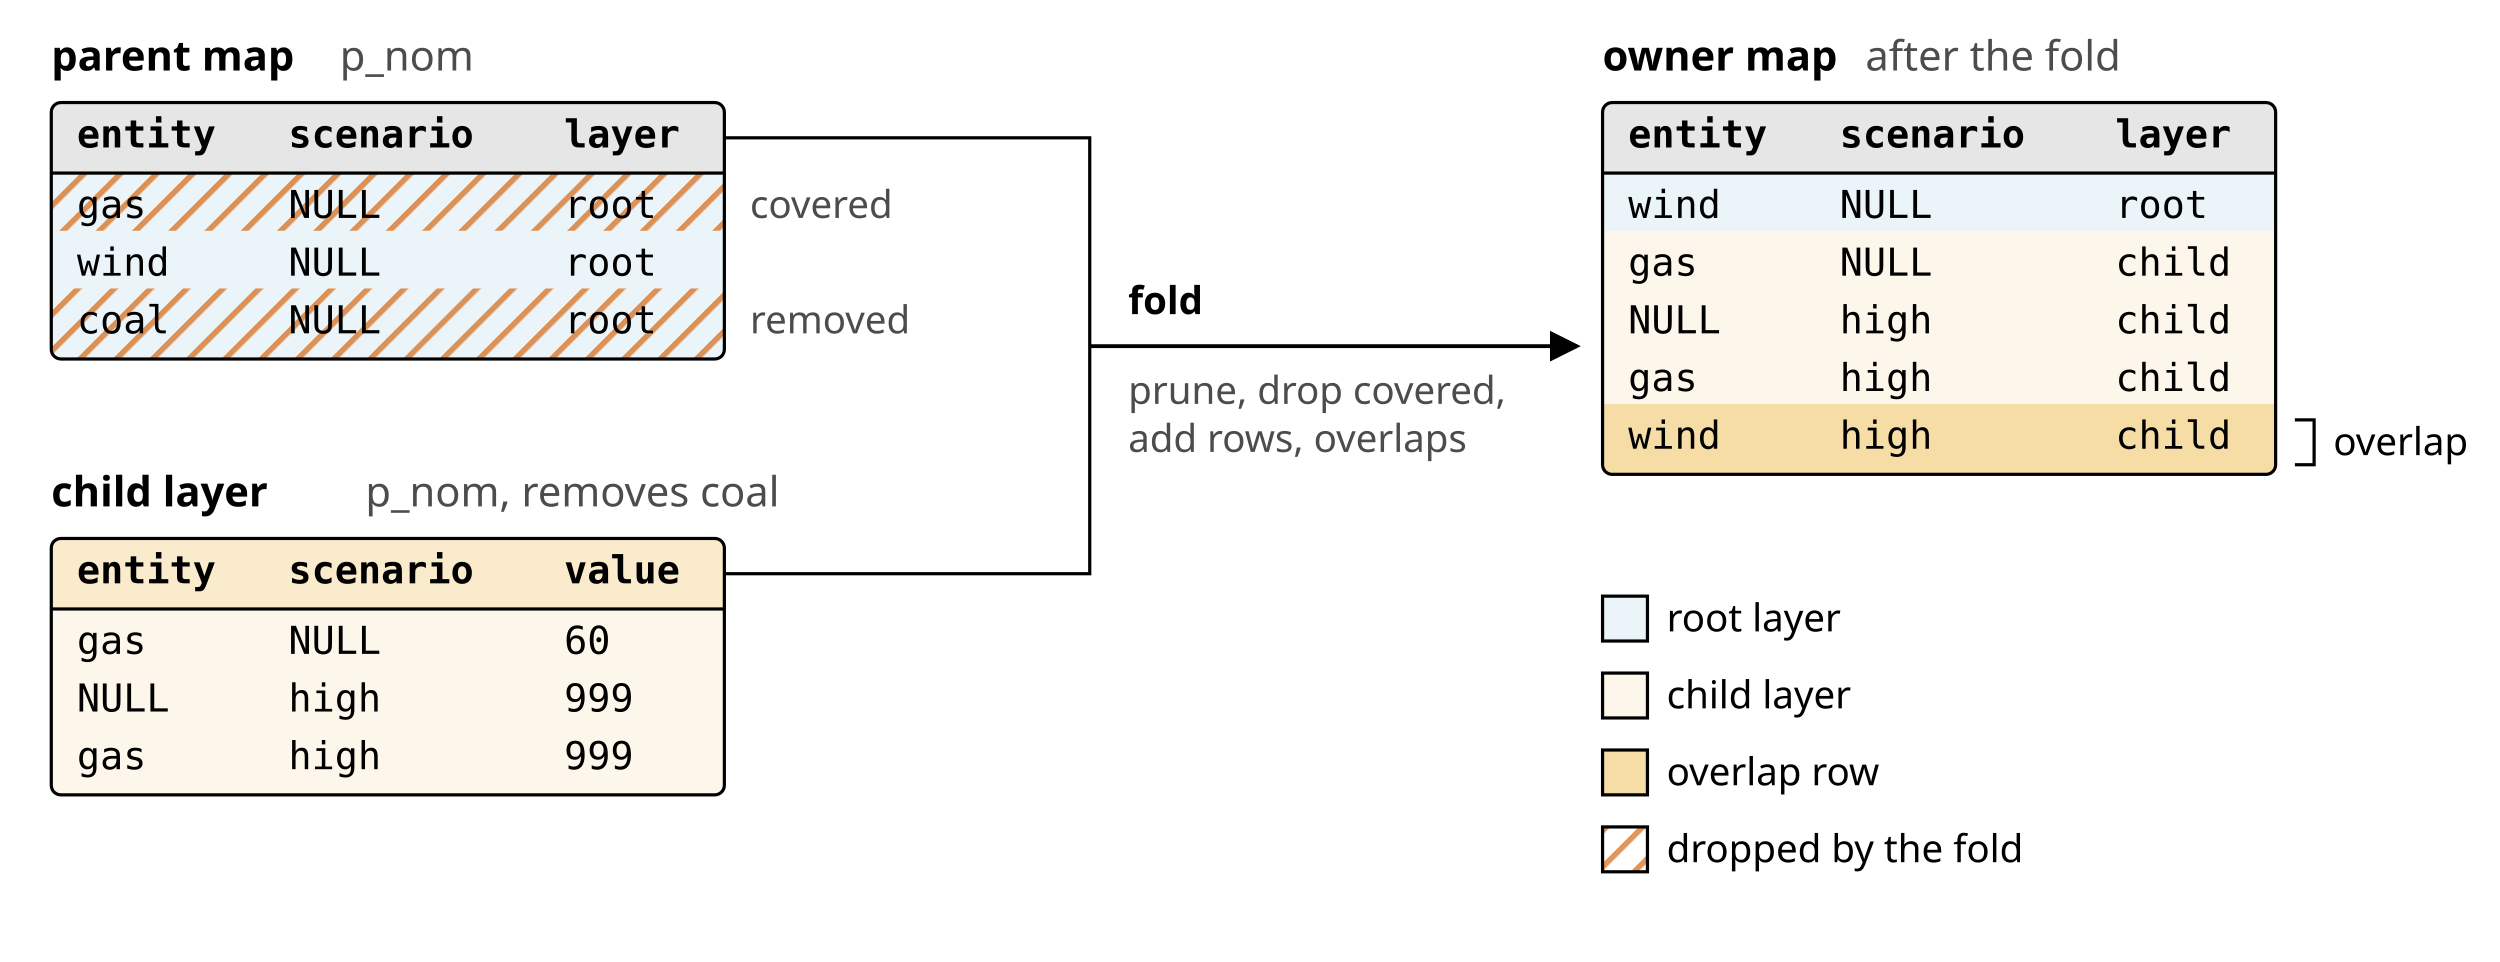
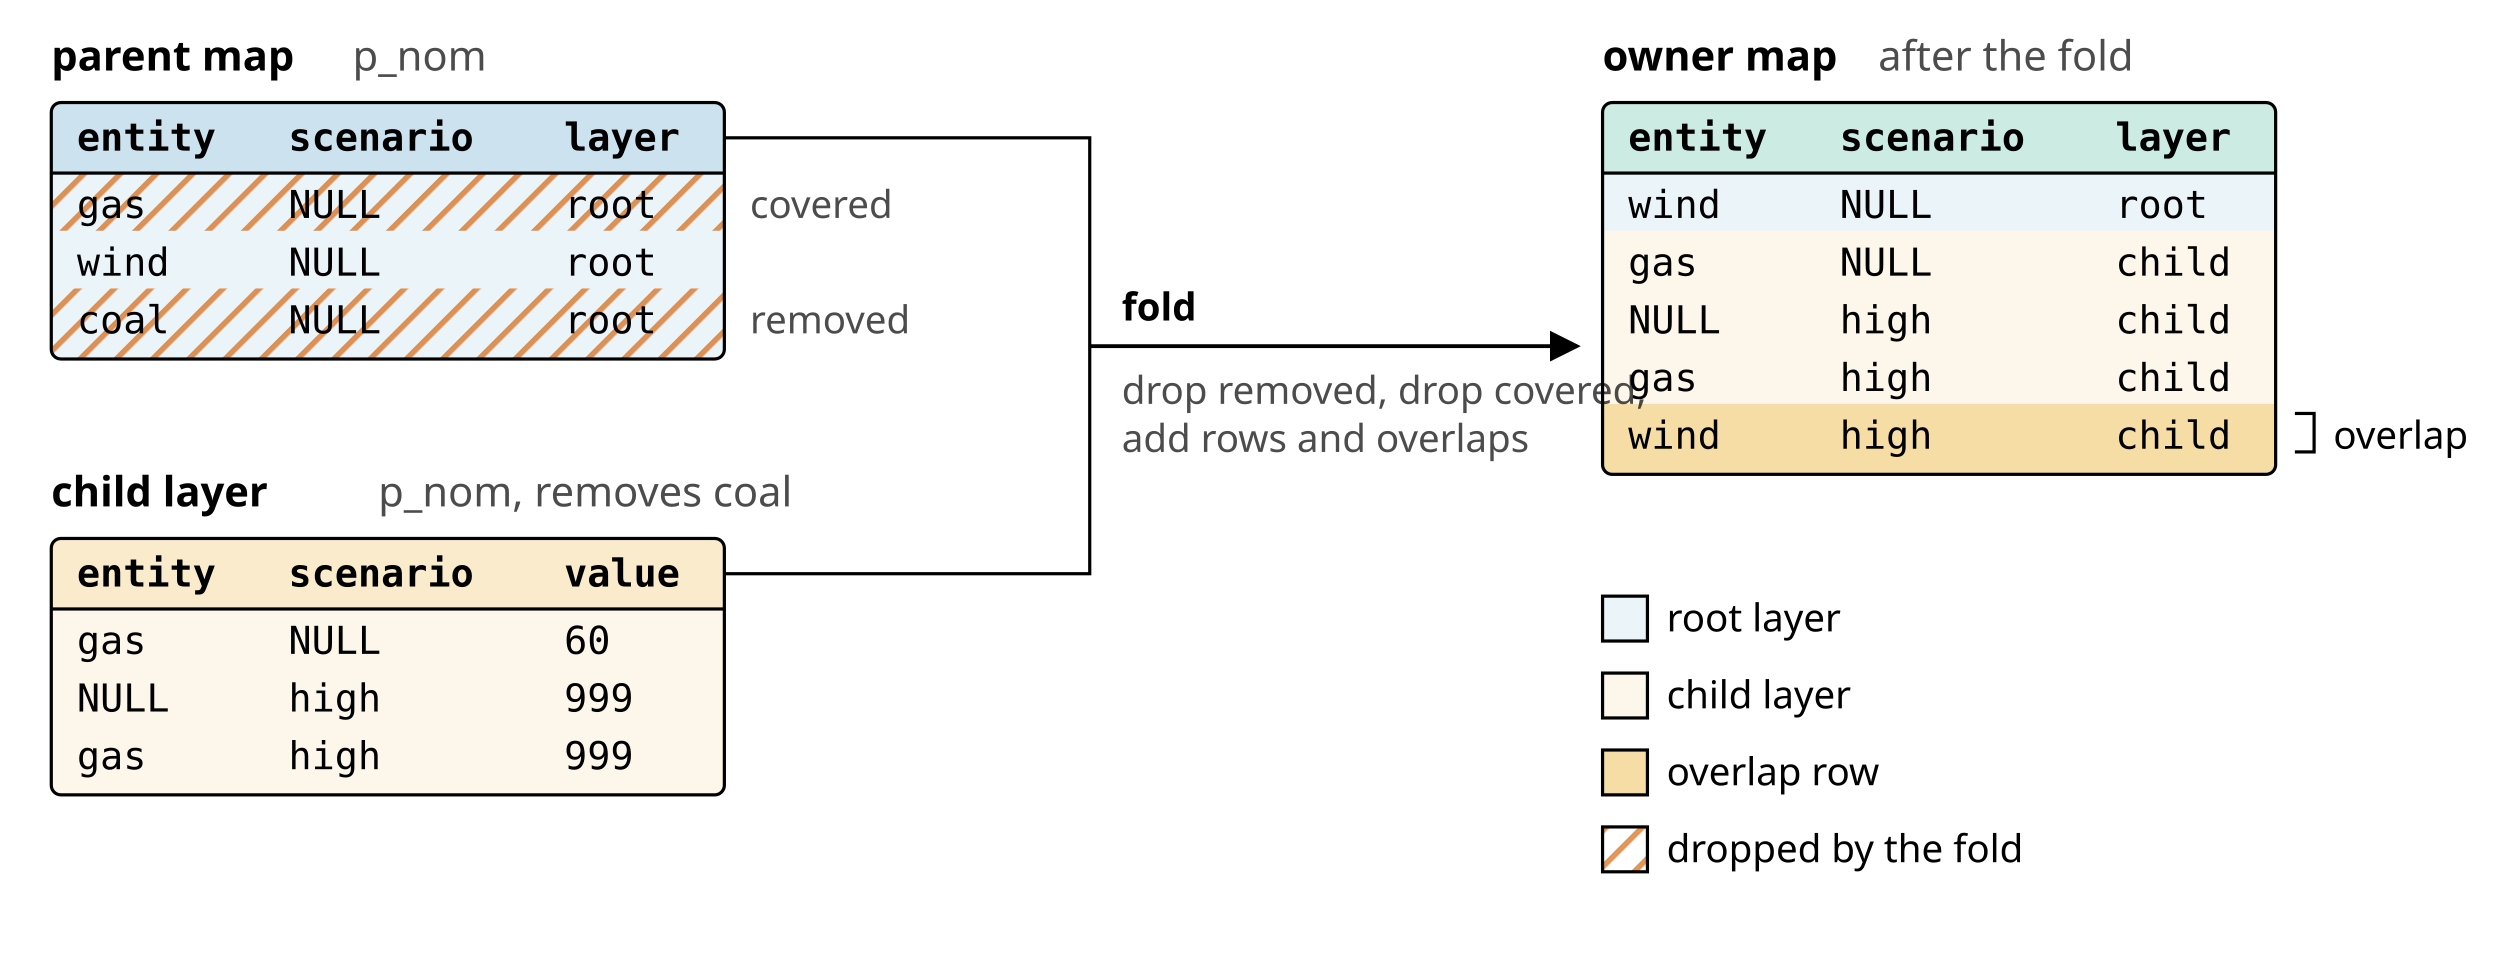
<svg xmlns="http://www.w3.org/2000/svg" viewBox="0 0 780 300" width="780" height="300" style="max-width: 100%; height: auto" role="img" aria-labelledby="rf-t rf-d" font-family="ui-sans-serif, system-ui, sans-serif" font-size="13">
  <defs>
    <marker id="rf-arrow" viewBox="0 0 8 8" refX="7" refY="4" markerWidth="8" markerHeight="8" orient="auto">
      <path d="M0,0 L8,4 L0,8 z" fill="currentColor" />
    </marker>
    <pattern id="rf-hatch" width="8" height="8" patternUnits="userSpaceOnUse" patternTransform="rotate(45)">
      <line x1="0" y1="0" x2="0" y2="8" stroke="#D55E00" stroke-opacity="0.65" stroke-width="3.5" />
    </pattern>
  </defs>
  <g stroke="none">
-     <path d="M16,54 V35 A3,3 0 0 1 19,32 H223 A3,3 0 0 1 226,35 V54 Z" fill="currentColor" fill-opacity="0.1" />
+     <path d="M16,54 V35 A3,3 0 0 1 19,32 H223 A3,3 0 0 1 226,35 V54 Z" fill="#0072B2" fill-opacity="0.2" />
    <rect x="16" y="54" width="210" height="18" fill="#0072B2" fill-opacity="0.08" />
    <rect x="16" y="54" width="210" height="18" fill="url(#rf-hatch)" />
    <rect x="16" y="72" width="210" height="18" fill="#0072B2" fill-opacity="0.08" />
    <path d="M16,90 H226 V109 A3,3 0 0 1 223,112 H19 A3,3 0 0 1 16,109 Z" fill="#0072B2" fill-opacity="0.08" />
    <path d="M16,90 H226 V109 A3,3 0 0 1 223,112 H19 A3,3 0 0 1 16,109 Z" fill="url(#rf-hatch)" />
    <path d="M16,190 V171 A3,3 0 0 1 19,168 H223 A3,3 0 0 1 226,171 V190 Z" fill="#E69F00" fill-opacity="0.2" />
    <rect x="16" y="190" width="210" height="18" fill="#E69F00" fill-opacity="0.08" />
    <rect x="16" y="208" width="210" height="18" fill="#E69F00" fill-opacity="0.08" />
    <path d="M16,226 H226 V245 A3,3 0 0 1 223,248 H19 A3,3 0 0 1 16,245 Z" fill="#E69F00" fill-opacity="0.08" />
-     <path d="M500,54 V35 A3,3 0 0 1 503,32 H707 A3,3 0 0 1 710,35 V54 Z" fill="currentColor" fill-opacity="0.1" />
+     <path d="M500,54 V35 A3,3 0 0 1 503,32 H707 A3,3 0 0 1 710,35 V54 Z" fill="#009E73" fill-opacity="0.2" />
    <rect x="500" y="54" width="210" height="18" fill="#0072B2" fill-opacity="0.08" />
    <rect x="500" y="72" width="210" height="18" fill="#E69F00" fill-opacity="0.08" />
    <rect x="500" y="90" width="210" height="18" fill="#E69F00" fill-opacity="0.08" />
    <rect x="500" y="108" width="210" height="18" fill="#E69F00" fill-opacity="0.08" />
    <path d="M500,126 H710 V145 A3,3 0 0 1 707,148 H503 A3,3 0 0 1 500,145 Z" fill="#E69F00" fill-opacity="0.35" />
    <rect x="500" y="186" width="14" height="14" fill="#0072B2" fill-opacity="0.08" />
    <rect x="500" y="210" width="14" height="14" fill="#E69F00" fill-opacity="0.08" />
    <rect x="500" y="234" width="14" height="14" fill="#E69F00" fill-opacity="0.35" />
    <rect x="500" y="258" width="14" height="14" fill="url(#rf-hatch)" />
  </g>
  <g fill="currentColor">
    <text x="16" y="22" font-weight="bold">parent map</text>
-     <text x="106" y="22" fill-opacity="0.7">p_nom</text>
+     <text x="110" y="22" fill-opacity="0.7">p_nom</text>
+     <text x="24" y="47" font-weight="bold" font-family="ui-monospace, SFMono-Regular, Menlo, monospace" font-size="12">entity</text>
+     <text x="90" y="47" font-weight="bold" font-family="ui-monospace, SFMono-Regular, Menlo, monospace" font-size="12">scenario</text>
+     <text x="176" y="47" font-weight="bold" font-family="ui-monospace, SFMono-Regular, Menlo, monospace" font-size="12">layer</text>
+     <text x="24" y="68" font-family="ui-monospace, SFMono-Regular, Menlo, monospace" font-size="12">gas</text>
+     <text x="90" y="68" font-family="ui-monospace, SFMono-Regular, Menlo, monospace" font-size="12">NULL</text>
+     <text x="176" y="68" font-family="ui-monospace, SFMono-Regular, Menlo, monospace" font-size="12">root</text>
+     <text x="234" y="68" fill-opacity="0.7" font-size="12">covered</text>
+     <text x="24" y="86" font-family="ui-monospace, SFMono-Regular, Menlo, monospace" font-size="12">wind</text>
+     <text x="90" y="86" font-family="ui-monospace, SFMono-Regular, Menlo, monospace" font-size="12">NULL</text>
+     <text x="176" y="86" font-family="ui-monospace, SFMono-Regular, Menlo, monospace" font-size="12">root</text>
+     <text x="24" y="104" font-family="ui-monospace, SFMono-Regular, Menlo, monospace" font-size="12">coal</text>
+     <text x="90" y="104" font-family="ui-monospace, SFMono-Regular, Menlo, monospace" font-size="12">NULL</text>
+     <text x="176" y="104" font-family="ui-monospace, SFMono-Regular, Menlo, monospace" font-size="12">root</text>
+     <text x="234" y="104" fill-opacity="0.7" font-size="12">removed</text>
    <text x="16" y="158" font-weight="bold">child layer</text>
-     <text x="114" y="158" fill-opacity="0.7">p_nom, removes coal</text>
+     <text x="118" y="158" fill-opacity="0.7">p_nom, removes coal</text>
+     <text x="24" y="183" font-weight="bold" font-family="ui-monospace, SFMono-Regular, Menlo, monospace" font-size="12">entity</text>
+     <text x="90" y="183" font-weight="bold" font-family="ui-monospace, SFMono-Regular, Menlo, monospace" font-size="12">scenario</text>
+     <text x="176" y="183" font-weight="bold" font-family="ui-monospace, SFMono-Regular, Menlo, monospace" font-size="12">value</text>
+     <text x="24" y="204" font-family="ui-monospace, SFMono-Regular, Menlo, monospace" font-size="12">gas</text>
+     <text x="90" y="204" font-family="ui-monospace, SFMono-Regular, Menlo, monospace" font-size="12">NULL</text>
+     <text x="176" y="204" font-family="ui-monospace, SFMono-Regular, Menlo, monospace" font-size="12">60</text>
+     <text x="24" y="222" font-family="ui-monospace, SFMono-Regular, Menlo, monospace" font-size="12">NULL</text>
+     <text x="90" y="222" font-family="ui-monospace, SFMono-Regular, Menlo, monospace" font-size="12">high</text>
+     <text x="176" y="222" font-family="ui-monospace, SFMono-Regular, Menlo, monospace" font-size="12">999</text>
+     <text x="24" y="240" font-family="ui-monospace, SFMono-Regular, Menlo, monospace" font-size="12">gas</text>
+     <text x="90" y="240" font-family="ui-monospace, SFMono-Regular, Menlo, monospace" font-size="12">high</text>
+     <text x="176" y="240" font-family="ui-monospace, SFMono-Regular, Menlo, monospace" font-size="12">999</text>
    <text x="500" y="22" font-weight="bold">owner map</text>
-     <text x="582" y="22" fill-opacity="0.7">after the fold</text>
-     <g font-family="ui-monospace, SFMono-Regular, Menlo, monospace" font-size="12">
-       <text x="24" y="46" font-weight="bold">entity</text>
-       <text x="90" y="46" font-weight="bold">scenario</text>
-       <text x="176" y="46" font-weight="bold">layer</text>
-       <text x="24" y="68">gas</text>
-       <text x="90" y="68">NULL</text>
-       <text x="176" y="68">root</text>
-       <text x="24" y="86">wind</text>
-       <text x="90" y="86">NULL</text>
-       <text x="176" y="86">root</text>
-       <text x="24" y="104">coal</text>
-       <text x="90" y="104">NULL</text>
-       <text x="176" y="104">root</text>
-       <text x="24" y="182" font-weight="bold">entity</text>
-       <text x="90" y="182" font-weight="bold">scenario</text>
-       <text x="176" y="182" font-weight="bold">value</text>
-       <text x="24" y="204">gas</text>
-       <text x="90" y="204">NULL</text>
-       <text x="176" y="204">60</text>
-       <text x="24" y="222">NULL</text>
-       <text x="90" y="222">high</text>
-       <text x="176" y="222">999</text>
-       <text x="24" y="240">gas</text>
-       <text x="90" y="240">high</text>
-       <text x="176" y="240">999</text>
-       <text x="508" y="46" font-weight="bold">entity</text>
-       <text x="574" y="46" font-weight="bold">scenario</text>
-       <text x="660" y="46" font-weight="bold">layer</text>
-       <text x="508" y="68">wind</text>
-       <text x="574" y="68">NULL</text>
-       <text x="660" y="68">root</text>
-       <text x="508" y="86">gas</text>
-       <text x="574" y="86">NULL</text>
-       <text x="660" y="86">child</text>
-       <text x="508" y="104">NULL</text>
-       <text x="574" y="104">high</text>
-       <text x="660" y="104">child</text>
-       <text x="508" y="122">gas</text>
-       <text x="574" y="122">high</text>
-       <text x="660" y="122">child</text>
-       <text x="508" y="140">wind</text>
-       <text x="574" y="140">high</text>
-       <text x="660" y="140">child</text>
-     </g>
+     <text x="586" y="22" fill-opacity="0.7">after the fold</text>
+     <text x="508" y="47" font-weight="bold" font-family="ui-monospace, SFMono-Regular, Menlo, monospace" font-size="12">entity</text>
+     <text x="574" y="47" font-weight="bold" font-family="ui-monospace, SFMono-Regular, Menlo, monospace" font-size="12">scenario</text>
+     <text x="660" y="47" font-weight="bold" font-family="ui-monospace, SFMono-Regular, Menlo, monospace" font-size="12">layer</text>
+     <text x="508" y="68" font-family="ui-monospace, SFMono-Regular, Menlo, monospace" font-size="12">wind</text>
+     <text x="574" y="68" font-family="ui-monospace, SFMono-Regular, Menlo, monospace" font-size="12">NULL</text>
+     <text x="660" y="68" font-family="ui-monospace, SFMono-Regular, Menlo, monospace" font-size="12">root</text>
+     <text x="508" y="86" font-family="ui-monospace, SFMono-Regular, Menlo, monospace" font-size="12">gas</text>
+     <text x="574" y="86" font-family="ui-monospace, SFMono-Regular, Menlo, monospace" font-size="12">NULL</text>
+     <text x="660" y="86" font-family="ui-monospace, SFMono-Regular, Menlo, monospace" font-size="12">child</text>
+     <text x="508" y="104" font-family="ui-monospace, SFMono-Regular, Menlo, monospace" font-size="12">NULL</text>
+     <text x="574" y="104" font-family="ui-monospace, SFMono-Regular, Menlo, monospace" font-size="12">high</text>
+     <text x="660" y="104" font-family="ui-monospace, SFMono-Regular, Menlo, monospace" font-size="12">child</text>
+     <text x="508" y="122" font-family="ui-monospace, SFMono-Regular, Menlo, monospace" font-size="12">gas</text>
+     <text x="574" y="122" font-family="ui-monospace, SFMono-Regular, Menlo, monospace" font-size="12">high</text>
+     <text x="660" y="122" font-family="ui-monospace, SFMono-Regular, Menlo, monospace" font-size="12">child</text>
+     <text x="508" y="140" font-family="ui-monospace, SFMono-Regular, Menlo, monospace" font-size="12">wind</text>
+     <text x="574" y="140" font-family="ui-monospace, SFMono-Regular, Menlo, monospace" font-size="12">high</text>
+     <text x="660" y="140" font-family="ui-monospace, SFMono-Regular, Menlo, monospace" font-size="12">child</text>
+     <text x="728" y="140" font-size="12">overlap</text>
+     <text x="350" y="100" font-weight="bold" font-size="12">fold</text>
+     <text x="350" y="126" fill-opacity="0.7" font-size="12">drop removed, drop covered,</text>
+     <text x="350" y="141" fill-opacity="0.7" font-size="12">add rows and overlaps</text>
+     <text x="520" y="197" font-size="12">root layer</text>
+     <text x="520" y="221" font-size="12">child layer</text>
+     <text x="520" y="245" font-size="12">overlap row</text>
+     <text x="520" y="269" font-size="12">dropped by the fold</text>
  </g>
  <g fill="none" stroke="currentColor" stroke-width="1">
    <rect x="16" y="32" width="210" height="80" rx="3" />
    <line x1="16" y1="54" x2="226" y2="54" />
    <rect x="16" y="168" width="210" height="80" rx="3" />
    <line x1="16" y1="190" x2="226" y2="190" />
+     <path d="M716,129 H722 V141 H716" />
    <rect x="500" y="32" width="210" height="116" rx="3" />
    <line x1="500" y1="54" x2="710" y2="54" />
    <path d="M226,43 H340 V179 H226" />
-     <path d="M716,131 H722 V145 H716" />
    <rect x="500" y="186" width="14" height="14" />
    <rect x="500" y="210" width="14" height="14" />
    <rect x="500" y="234" width="14" height="14" />
    <rect x="500" y="258" width="14" height="14" />
  </g>
  <g stroke="currentColor" fill="none" stroke-width="1.2" marker-end="url(#rf-arrow)">
-     <path d="M340,108 H492" />
-   </g>
-   <g fill="currentColor">
-     <text x="234" y="68" font-size="12" fill-opacity="0.7">covered</text>
-     <text x="234" y="104" font-size="12" fill-opacity="0.7">removed</text>
-     <text x="352" y="98" font-size="12" font-weight="bold">fold</text>
-     <text x="352" y="126" font-size="12" fill-opacity="0.7">prune, drop covered,</text>
-     <text x="352" y="141" font-size="12" fill-opacity="0.7">add rows, overlaps</text>
-     <text x="728" y="142" font-size="12">overlap</text>
-     <text x="520" y="197" font-size="12">root layer</text>
-     <text x="520" y="221" font-size="12">child layer</text>
-     <text x="520" y="245" font-size="12">overlap row</text>
-     <text x="520" y="269" font-size="12">dropped by the fold</text>
+     <path d="M340,108 L492,108" />
  </g>
</svg>
